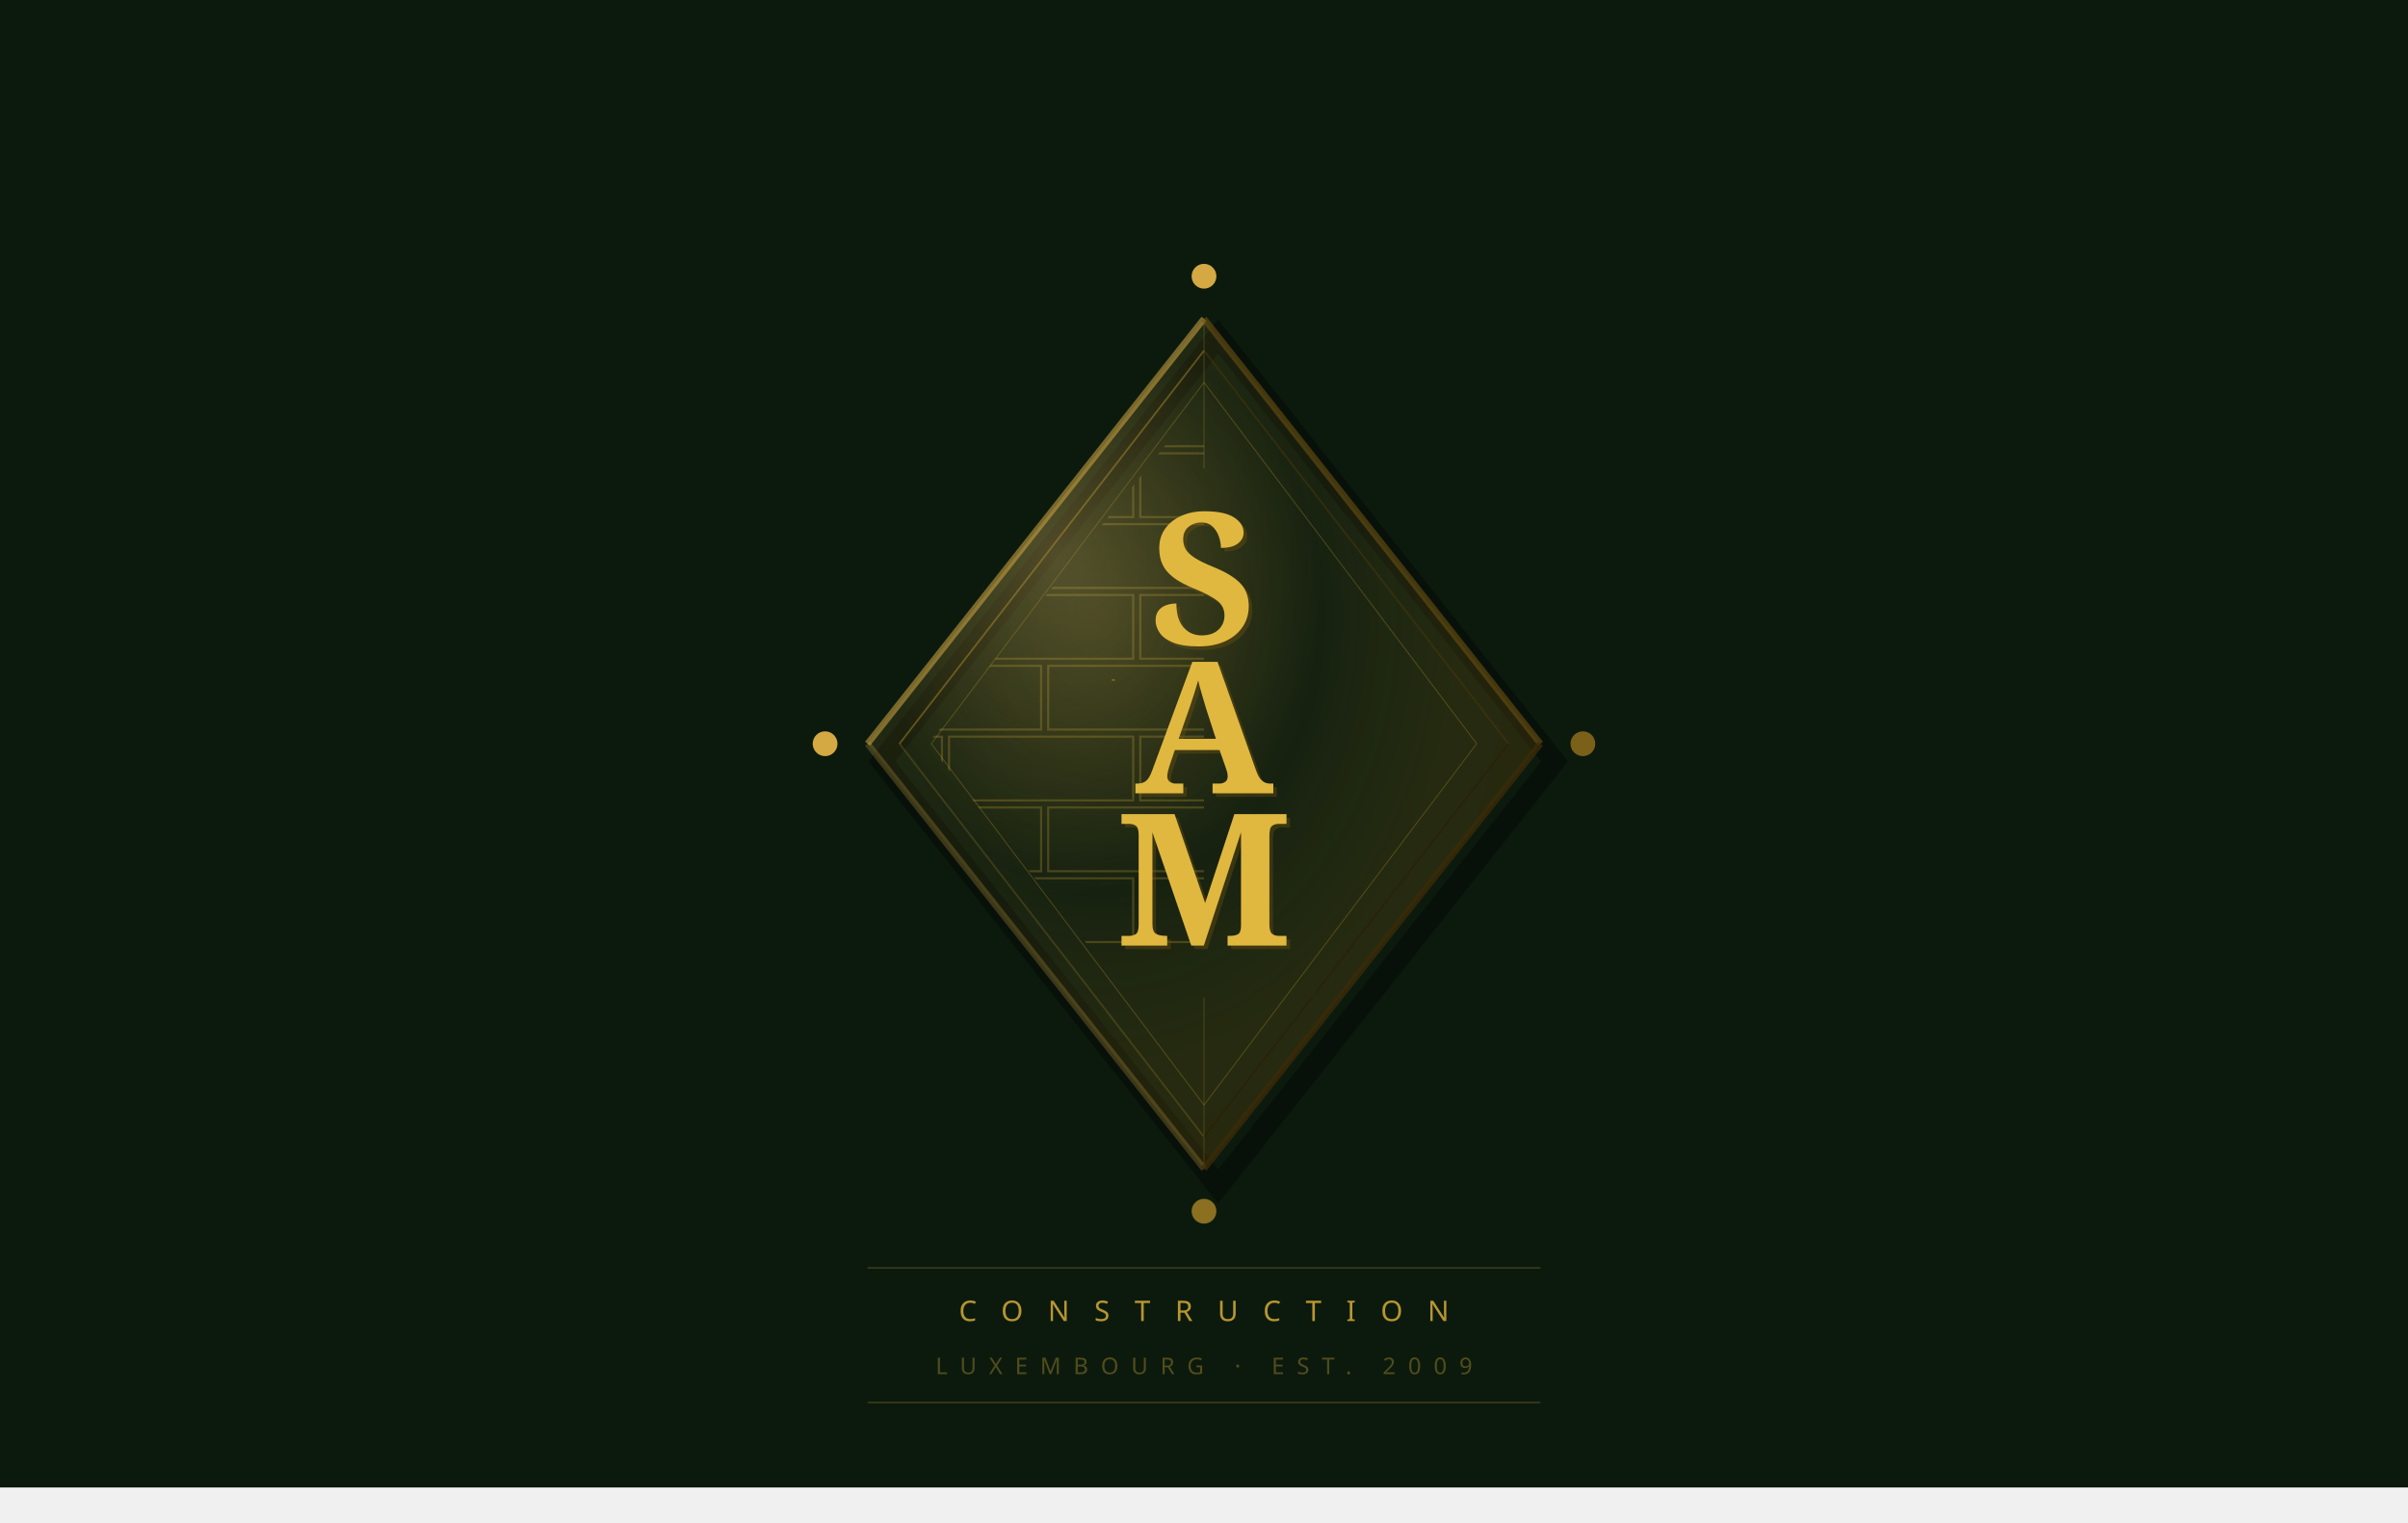
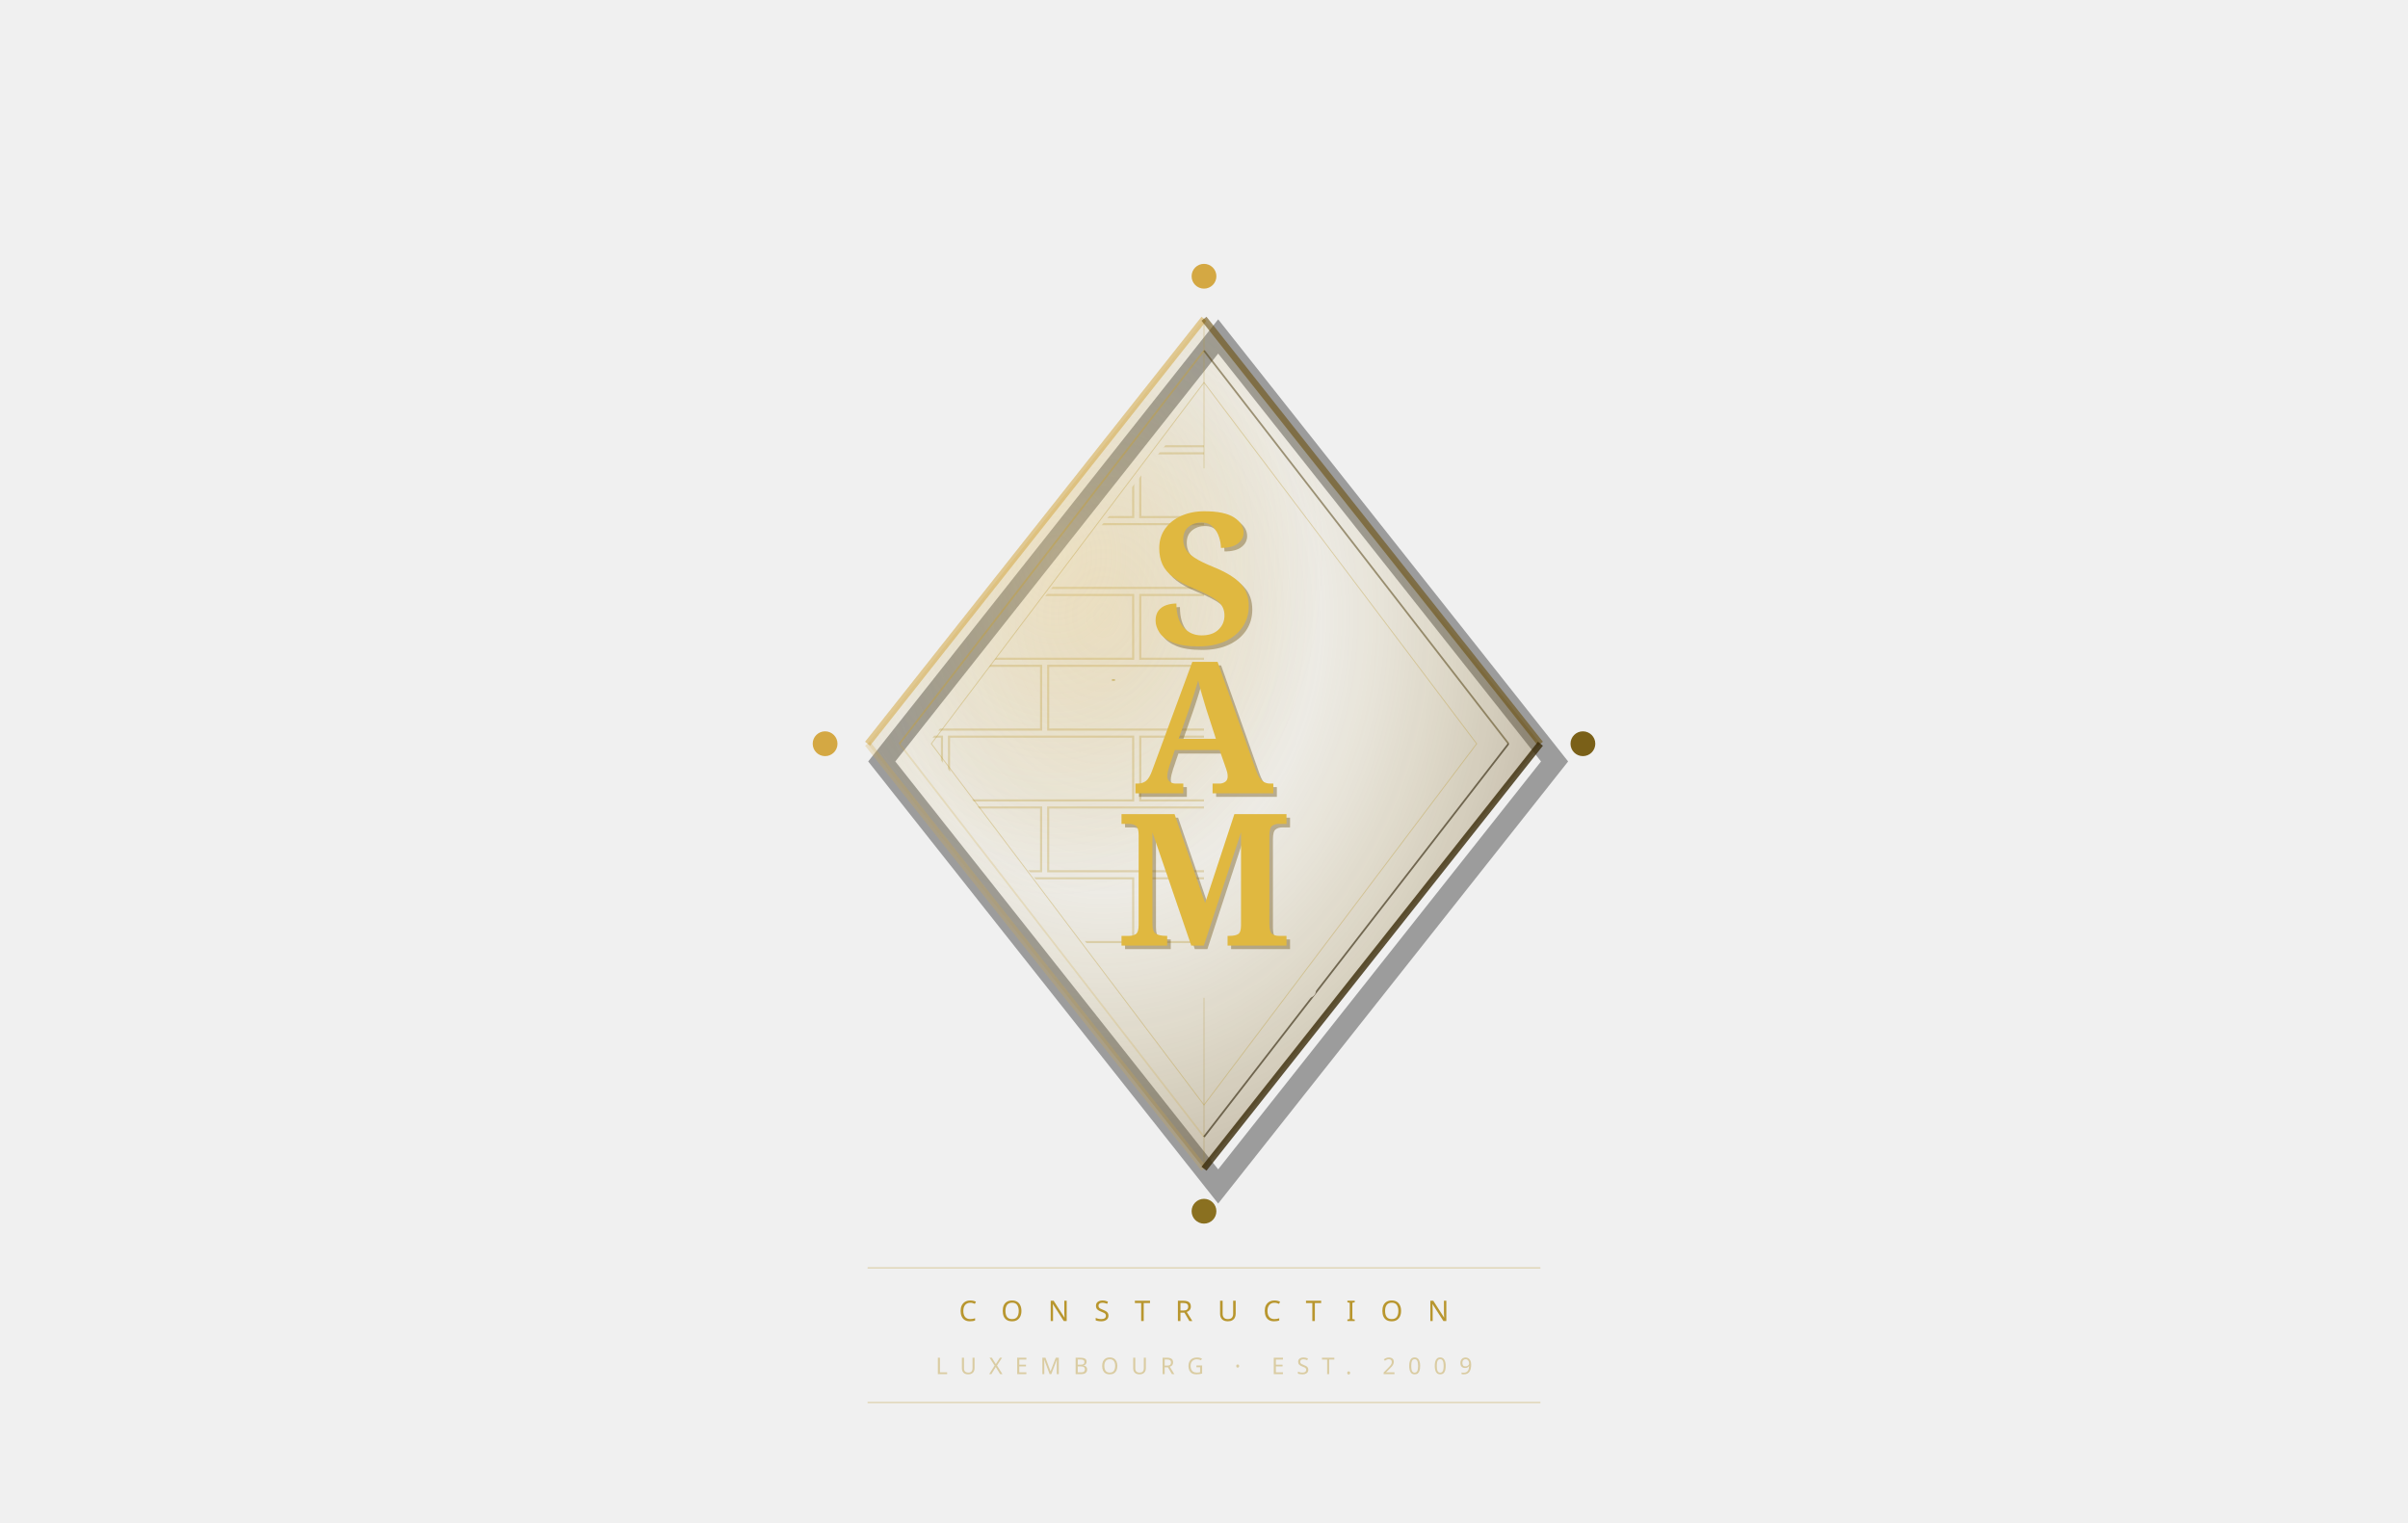
<svg xmlns="http://www.w3.org/2000/svg" width="680" height="430" viewBox="0 0 680 430">
  <defs>
    <clipPath id="clip-links">
      <polygon points="340,112 340,308 262,210" />
    </clipPath>
    <radialGradient id="diepte" cx="35%" cy="35%" r="65%">
      <stop offset="0%" stop-color="#d4a843" stop-opacity="0.18" />
      <stop offset="50%" stop-color="#b8962e" stop-opacity="0.06" />
      <stop offset="100%" stop-color="#6b5010" stop-opacity="0.28" />
    </radialGradient>
    <radialGradient id="glans" cx="28%" cy="28%" r="40%">
      <stop offset="0%" stop-color="#f0d080" stop-opacity="0.22" />
      <stop offset="100%" stop-color="#b8962e" stop-opacity="0" />
    </radialGradient>
    <mask id="imagine-text-gaps-kfl8do" maskUnits="userSpaceOnUse">
      <rect x="0" y="0" width="680" height="430" fill="white" />
      <rect x="320.127" y="133.266" width="41.746" height="63.458" fill="black" rx="2" />
      <rect x="319.127" y="132.266" width="41.746" height="63.458" fill="black" rx="2" />
      <rect x="315.859" y="175.266" width="50.273" height="63.458" fill="black" rx="2" />
      <rect x="314.859" y="174.266" width="50.273" height="63.458" fill="black" rx="2" />
      <rect x="310.392" y="218.266" width="61.217" height="63.458" fill="black" rx="2" />
      <rect x="309.392" y="217.266" width="61.217" height="63.458" fill="black" rx="2" />
      <rect x="262.672" y="364.3" width="154.657" height="12.374" fill="black" rx="2" />
      <rect x="257.771" y="380.138" width="164.458" height="11.537" fill="black" rx="2" />
    </mask>
  </defs>
-   <rect width="680" height="420" fill="#0c1a0e" style="fill:rgb(12, 26, 14);stroke:none;color:rgb(0, 0, 0);stroke-width:1px;stroke-linecap:butt;stroke-linejoin:miter;opacity:1;font-family:&quot;Anthropic Sans&quot;, -apple-system, &quot;system-ui&quot;, &quot;Segoe UI&quot;, sans-serif;font-size:16px;font-weight:400;text-anchor:start;dominant-baseline:auto" />
  <polygon points="344,95 439,215 344,335 249,215" fill="none" stroke="#000" stroke-width="6" opacity="0.35" style="fill:none;stroke:rgb(0, 0, 0);color:rgb(0, 0, 0);stroke-width:6px;stroke-linecap:butt;stroke-linejoin:miter;opacity:0.35;font-family:&quot;Anthropic Sans&quot;, -apple-system, &quot;system-ui&quot;, &quot;Segoe UI&quot;, sans-serif;font-size:16px;font-weight:400;text-anchor:start;dominant-baseline:auto" />
  <g clip-path="url(#clip-links)" stroke="#b8962e" stroke-width="0.6" fill="none" opacity="0.30" style="fill:none;stroke:rgb(184, 150, 46);color:rgb(0, 0, 0);stroke-width:0.6px;stroke-linecap:butt;stroke-linejoin:miter;opacity:0.3;font-family:&quot;Anthropic Sans&quot;, -apple-system, &quot;system-ui&quot;, &quot;Segoe UI&quot;, sans-serif;font-size:16px;font-weight:400;text-anchor:start;dominant-baseline:auto">
    <rect x="160" y="88" width="52" height="18" style="fill:none;stroke:rgb(184, 150, 46);color:rgb(0, 0, 0);stroke-width:0.6px;stroke-linecap:butt;stroke-linejoin:miter;opacity:1;font-family:&quot;Anthropic Sans&quot;, -apple-system, &quot;system-ui&quot;, &quot;Segoe UI&quot;, sans-serif;font-size:16px;font-weight:400;text-anchor:start;dominant-baseline:auto" />
    <rect x="214" y="88" width="52" height="18" style="fill:none;stroke:rgb(184, 150, 46);color:rgb(0, 0, 0);stroke-width:0.6px;stroke-linecap:butt;stroke-linejoin:miter;opacity:1;font-family:&quot;Anthropic Sans&quot;, -apple-system, &quot;system-ui&quot;, &quot;Segoe UI&quot;, sans-serif;font-size:16px;font-weight:400;text-anchor:start;dominant-baseline:auto" />
    <rect x="268" y="88" width="52" height="18" style="fill:none;stroke:rgb(184, 150, 46);color:rgb(0, 0, 0);stroke-width:0.6px;stroke-linecap:butt;stroke-linejoin:miter;opacity:1;font-family:&quot;Anthropic Sans&quot;, -apple-system, &quot;system-ui&quot;, &quot;Segoe UI&quot;, sans-serif;font-size:16px;font-weight:400;text-anchor:start;dominant-baseline:auto" />
    <rect x="322" y="88" width="52" height="18" style="fill:none;stroke:rgb(184, 150, 46);color:rgb(0, 0, 0);stroke-width:0.6px;stroke-linecap:butt;stroke-linejoin:miter;opacity:1;font-family:&quot;Anthropic Sans&quot;, -apple-system, &quot;system-ui&quot;, &quot;Segoe UI&quot;, sans-serif;font-size:16px;font-weight:400;text-anchor:start;dominant-baseline:auto" />
    <rect x="134" y="108" width="52" height="18" style="fill:none;stroke:rgb(184, 150, 46);color:rgb(0, 0, 0);stroke-width:0.6px;stroke-linecap:butt;stroke-linejoin:miter;opacity:1;font-family:&quot;Anthropic Sans&quot;, -apple-system, &quot;system-ui&quot;, &quot;Segoe UI&quot;, sans-serif;font-size:16px;font-weight:400;text-anchor:start;dominant-baseline:auto" />
    <rect x="188" y="108" width="52" height="18" style="fill:none;stroke:rgb(184, 150, 46);color:rgb(0, 0, 0);stroke-width:0.6px;stroke-linecap:butt;stroke-linejoin:miter;opacity:1;font-family:&quot;Anthropic Sans&quot;, -apple-system, &quot;system-ui&quot;, &quot;Segoe UI&quot;, sans-serif;font-size:16px;font-weight:400;text-anchor:start;dominant-baseline:auto" />
    <rect x="242" y="108" width="52" height="18" style="fill:none;stroke:rgb(184, 150, 46);color:rgb(0, 0, 0);stroke-width:0.6px;stroke-linecap:butt;stroke-linejoin:miter;opacity:1;font-family:&quot;Anthropic Sans&quot;, -apple-system, &quot;system-ui&quot;, &quot;Segoe UI&quot;, sans-serif;font-size:16px;font-weight:400;text-anchor:start;dominant-baseline:auto" />
    <rect x="296" y="108" width="52" height="18" style="fill:none;stroke:rgb(184, 150, 46);color:rgb(0, 0, 0);stroke-width:0.6px;stroke-linecap:butt;stroke-linejoin:miter;opacity:1;font-family:&quot;Anthropic Sans&quot;, -apple-system, &quot;system-ui&quot;, &quot;Segoe UI&quot;, sans-serif;font-size:16px;font-weight:400;text-anchor:start;dominant-baseline:auto" />
    <rect x="350" y="108" width="52" height="18" style="fill:none;stroke:rgb(184, 150, 46);color:rgb(0, 0, 0);stroke-width:0.6px;stroke-linecap:butt;stroke-linejoin:miter;opacity:1;font-family:&quot;Anthropic Sans&quot;, -apple-system, &quot;system-ui&quot;, &quot;Segoe UI&quot;, sans-serif;font-size:16px;font-weight:400;text-anchor:start;dominant-baseline:auto" />
    <rect x="160" y="128" width="52" height="18" style="fill:none;stroke:rgb(184, 150, 46);color:rgb(0, 0, 0);stroke-width:0.6px;stroke-linecap:butt;stroke-linejoin:miter;opacity:1;font-family:&quot;Anthropic Sans&quot;, -apple-system, &quot;system-ui&quot;, &quot;Segoe UI&quot;, sans-serif;font-size:16px;font-weight:400;text-anchor:start;dominant-baseline:auto" />
    <rect x="214" y="128" width="52" height="18" style="fill:none;stroke:rgb(184, 150, 46);color:rgb(0, 0, 0);stroke-width:0.6px;stroke-linecap:butt;stroke-linejoin:miter;opacity:1;font-family:&quot;Anthropic Sans&quot;, -apple-system, &quot;system-ui&quot;, &quot;Segoe UI&quot;, sans-serif;font-size:16px;font-weight:400;text-anchor:start;dominant-baseline:auto" />
    <rect x="268" y="128" width="52" height="18" style="fill:none;stroke:rgb(184, 150, 46);color:rgb(0, 0, 0);stroke-width:0.6px;stroke-linecap:butt;stroke-linejoin:miter;opacity:1;font-family:&quot;Anthropic Sans&quot;, -apple-system, &quot;system-ui&quot;, &quot;Segoe UI&quot;, sans-serif;font-size:16px;font-weight:400;text-anchor:start;dominant-baseline:auto" />
    <rect x="322" y="128" width="52" height="18" style="fill:none;stroke:rgb(184, 150, 46);color:rgb(0, 0, 0);stroke-width:0.6px;stroke-linecap:butt;stroke-linejoin:miter;opacity:1;font-family:&quot;Anthropic Sans&quot;, -apple-system, &quot;system-ui&quot;, &quot;Segoe UI&quot;, sans-serif;font-size:16px;font-weight:400;text-anchor:start;dominant-baseline:auto" />
    <rect x="134" y="148" width="52" height="18" style="fill:none;stroke:rgb(184, 150, 46);color:rgb(0, 0, 0);stroke-width:0.6px;stroke-linecap:butt;stroke-linejoin:miter;opacity:1;font-family:&quot;Anthropic Sans&quot;, -apple-system, &quot;system-ui&quot;, &quot;Segoe UI&quot;, sans-serif;font-size:16px;font-weight:400;text-anchor:start;dominant-baseline:auto" />
    <rect x="188" y="148" width="52" height="18" style="fill:none;stroke:rgb(184, 150, 46);color:rgb(0, 0, 0);stroke-width:0.6px;stroke-linecap:butt;stroke-linejoin:miter;opacity:1;font-family:&quot;Anthropic Sans&quot;, -apple-system, &quot;system-ui&quot;, &quot;Segoe UI&quot;, sans-serif;font-size:16px;font-weight:400;text-anchor:start;dominant-baseline:auto" />
    <rect x="242" y="148" width="52" height="18" style="fill:none;stroke:rgb(184, 150, 46);color:rgb(0, 0, 0);stroke-width:0.6px;stroke-linecap:butt;stroke-linejoin:miter;opacity:1;font-family:&quot;Anthropic Sans&quot;, -apple-system, &quot;system-ui&quot;, &quot;Segoe UI&quot;, sans-serif;font-size:16px;font-weight:400;text-anchor:start;dominant-baseline:auto" />
    <rect x="296" y="148" width="52" height="18" style="fill:none;stroke:rgb(184, 150, 46);color:rgb(0, 0, 0);stroke-width:0.6px;stroke-linecap:butt;stroke-linejoin:miter;opacity:1;font-family:&quot;Anthropic Sans&quot;, -apple-system, &quot;system-ui&quot;, &quot;Segoe UI&quot;, sans-serif;font-size:16px;font-weight:400;text-anchor:start;dominant-baseline:auto" />
    <rect x="350" y="148" width="52" height="18" style="fill:none;stroke:rgb(184, 150, 46);color:rgb(0, 0, 0);stroke-width:0.6px;stroke-linecap:butt;stroke-linejoin:miter;opacity:1;font-family:&quot;Anthropic Sans&quot;, -apple-system, &quot;system-ui&quot;, &quot;Segoe UI&quot;, sans-serif;font-size:16px;font-weight:400;text-anchor:start;dominant-baseline:auto" />
    <rect x="160" y="168" width="52" height="18" style="fill:none;stroke:rgb(184, 150, 46);color:rgb(0, 0, 0);stroke-width:0.6px;stroke-linecap:butt;stroke-linejoin:miter;opacity:1;font-family:&quot;Anthropic Sans&quot;, -apple-system, &quot;system-ui&quot;, &quot;Segoe UI&quot;, sans-serif;font-size:16px;font-weight:400;text-anchor:start;dominant-baseline:auto" />
    <rect x="214" y="168" width="52" height="18" style="fill:none;stroke:rgb(184, 150, 46);color:rgb(0, 0, 0);stroke-width:0.6px;stroke-linecap:butt;stroke-linejoin:miter;opacity:1;font-family:&quot;Anthropic Sans&quot;, -apple-system, &quot;system-ui&quot;, &quot;Segoe UI&quot;, sans-serif;font-size:16px;font-weight:400;text-anchor:start;dominant-baseline:auto" />
    <rect x="268" y="168" width="52" height="18" style="fill:none;stroke:rgb(184, 150, 46);color:rgb(0, 0, 0);stroke-width:0.6px;stroke-linecap:butt;stroke-linejoin:miter;opacity:1;font-family:&quot;Anthropic Sans&quot;, -apple-system, &quot;system-ui&quot;, &quot;Segoe UI&quot;, sans-serif;font-size:16px;font-weight:400;text-anchor:start;dominant-baseline:auto" />
    <rect x="322" y="168" width="52" height="18" style="fill:none;stroke:rgb(184, 150, 46);color:rgb(0, 0, 0);stroke-width:0.6px;stroke-linecap:butt;stroke-linejoin:miter;opacity:1;font-family:&quot;Anthropic Sans&quot;, -apple-system, &quot;system-ui&quot;, &quot;Segoe UI&quot;, sans-serif;font-size:16px;font-weight:400;text-anchor:start;dominant-baseline:auto" />
    <rect x="134" y="188" width="52" height="18" style="fill:none;stroke:rgb(184, 150, 46);color:rgb(0, 0, 0);stroke-width:0.6px;stroke-linecap:butt;stroke-linejoin:miter;opacity:1;font-family:&quot;Anthropic Sans&quot;, -apple-system, &quot;system-ui&quot;, &quot;Segoe UI&quot;, sans-serif;font-size:16px;font-weight:400;text-anchor:start;dominant-baseline:auto" />
    <rect x="188" y="188" width="52" height="18" style="fill:none;stroke:rgb(184, 150, 46);color:rgb(0, 0, 0);stroke-width:0.6px;stroke-linecap:butt;stroke-linejoin:miter;opacity:1;font-family:&quot;Anthropic Sans&quot;, -apple-system, &quot;system-ui&quot;, &quot;Segoe UI&quot;, sans-serif;font-size:16px;font-weight:400;text-anchor:start;dominant-baseline:auto" />
    <rect x="242" y="188" width="52" height="18" style="fill:none;stroke:rgb(184, 150, 46);color:rgb(0, 0, 0);stroke-width:0.6px;stroke-linecap:butt;stroke-linejoin:miter;opacity:1;font-family:&quot;Anthropic Sans&quot;, -apple-system, &quot;system-ui&quot;, &quot;Segoe UI&quot;, sans-serif;font-size:16px;font-weight:400;text-anchor:start;dominant-baseline:auto" />
    <rect x="296" y="188" width="52" height="18" style="fill:none;stroke:rgb(184, 150, 46);color:rgb(0, 0, 0);stroke-width:0.6px;stroke-linecap:butt;stroke-linejoin:miter;opacity:1;font-family:&quot;Anthropic Sans&quot;, -apple-system, &quot;system-ui&quot;, &quot;Segoe UI&quot;, sans-serif;font-size:16px;font-weight:400;text-anchor:start;dominant-baseline:auto" />
    <rect x="350" y="188" width="52" height="18" style="fill:none;stroke:rgb(184, 150, 46);color:rgb(0, 0, 0);stroke-width:0.6px;stroke-linecap:butt;stroke-linejoin:miter;opacity:1;font-family:&quot;Anthropic Sans&quot;, -apple-system, &quot;system-ui&quot;, &quot;Segoe UI&quot;, sans-serif;font-size:16px;font-weight:400;text-anchor:start;dominant-baseline:auto" />
    <rect x="160" y="208" width="52" height="18" style="fill:none;stroke:rgb(184, 150, 46);color:rgb(0, 0, 0);stroke-width:0.6px;stroke-linecap:butt;stroke-linejoin:miter;opacity:1;font-family:&quot;Anthropic Sans&quot;, -apple-system, &quot;system-ui&quot;, &quot;Segoe UI&quot;, sans-serif;font-size:16px;font-weight:400;text-anchor:start;dominant-baseline:auto" />
    <rect x="214" y="208" width="52" height="18" style="fill:none;stroke:rgb(184, 150, 46);color:rgb(0, 0, 0);stroke-width:0.6px;stroke-linecap:butt;stroke-linejoin:miter;opacity:1;font-family:&quot;Anthropic Sans&quot;, -apple-system, &quot;system-ui&quot;, &quot;Segoe UI&quot;, sans-serif;font-size:16px;font-weight:400;text-anchor:start;dominant-baseline:auto" />
    <rect x="268" y="208" width="52" height="18" style="fill:none;stroke:rgb(184, 150, 46);color:rgb(0, 0, 0);stroke-width:0.6px;stroke-linecap:butt;stroke-linejoin:miter;opacity:1;font-family:&quot;Anthropic Sans&quot;, -apple-system, &quot;system-ui&quot;, &quot;Segoe UI&quot;, sans-serif;font-size:16px;font-weight:400;text-anchor:start;dominant-baseline:auto" />
    <rect x="322" y="208" width="52" height="18" style="fill:none;stroke:rgb(184, 150, 46);color:rgb(0, 0, 0);stroke-width:0.6px;stroke-linecap:butt;stroke-linejoin:miter;opacity:1;font-family:&quot;Anthropic Sans&quot;, -apple-system, &quot;system-ui&quot;, &quot;Segoe UI&quot;, sans-serif;font-size:16px;font-weight:400;text-anchor:start;dominant-baseline:auto" />
    <rect x="134" y="228" width="52" height="18" style="fill:none;stroke:rgb(184, 150, 46);color:rgb(0, 0, 0);stroke-width:0.6px;stroke-linecap:butt;stroke-linejoin:miter;opacity:1;font-family:&quot;Anthropic Sans&quot;, -apple-system, &quot;system-ui&quot;, &quot;Segoe UI&quot;, sans-serif;font-size:16px;font-weight:400;text-anchor:start;dominant-baseline:auto" />
    <rect x="188" y="228" width="52" height="18" style="fill:none;stroke:rgb(184, 150, 46);color:rgb(0, 0, 0);stroke-width:0.6px;stroke-linecap:butt;stroke-linejoin:miter;opacity:1;font-family:&quot;Anthropic Sans&quot;, -apple-system, &quot;system-ui&quot;, &quot;Segoe UI&quot;, sans-serif;font-size:16px;font-weight:400;text-anchor:start;dominant-baseline:auto" />
    <rect x="242" y="228" width="52" height="18" style="fill:none;stroke:rgb(184, 150, 46);color:rgb(0, 0, 0);stroke-width:0.6px;stroke-linecap:butt;stroke-linejoin:miter;opacity:1;font-family:&quot;Anthropic Sans&quot;, -apple-system, &quot;system-ui&quot;, &quot;Segoe UI&quot;, sans-serif;font-size:16px;font-weight:400;text-anchor:start;dominant-baseline:auto" />
    <rect x="296" y="228" width="52" height="18" style="fill:none;stroke:rgb(184, 150, 46);color:rgb(0, 0, 0);stroke-width:0.6px;stroke-linecap:butt;stroke-linejoin:miter;opacity:1;font-family:&quot;Anthropic Sans&quot;, -apple-system, &quot;system-ui&quot;, &quot;Segoe UI&quot;, sans-serif;font-size:16px;font-weight:400;text-anchor:start;dominant-baseline:auto" />
    <rect x="160" y="248" width="52" height="18" style="fill:none;stroke:rgb(184, 150, 46);color:rgb(0, 0, 0);stroke-width:0.6px;stroke-linecap:butt;stroke-linejoin:miter;opacity:1;font-family:&quot;Anthropic Sans&quot;, -apple-system, &quot;system-ui&quot;, &quot;Segoe UI&quot;, sans-serif;font-size:16px;font-weight:400;text-anchor:start;dominant-baseline:auto" />
    <rect x="214" y="248" width="52" height="18" style="fill:none;stroke:rgb(184, 150, 46);color:rgb(0, 0, 0);stroke-width:0.6px;stroke-linecap:butt;stroke-linejoin:miter;opacity:1;font-family:&quot;Anthropic Sans&quot;, -apple-system, &quot;system-ui&quot;, &quot;Segoe UI&quot;, sans-serif;font-size:16px;font-weight:400;text-anchor:start;dominant-baseline:auto" />
    <rect x="268" y="248" width="52" height="18" style="fill:none;stroke:rgb(184, 150, 46);color:rgb(0, 0, 0);stroke-width:0.6px;stroke-linecap:butt;stroke-linejoin:miter;opacity:1;font-family:&quot;Anthropic Sans&quot;, -apple-system, &quot;system-ui&quot;, &quot;Segoe UI&quot;, sans-serif;font-size:16px;font-weight:400;text-anchor:start;dominant-baseline:auto" />
    <rect x="322" y="248" width="52" height="18" style="fill:none;stroke:rgb(184, 150, 46);color:rgb(0, 0, 0);stroke-width:0.6px;stroke-linecap:butt;stroke-linejoin:miter;opacity:1;font-family:&quot;Anthropic Sans&quot;, -apple-system, &quot;system-ui&quot;, &quot;Segoe UI&quot;, sans-serif;font-size:16px;font-weight:400;text-anchor:start;dominant-baseline:auto" />
    <rect x="134" y="268" width="52" height="18" style="fill:none;stroke:rgb(184, 150, 46);color:rgb(0, 0, 0);stroke-width:0.6px;stroke-linecap:butt;stroke-linejoin:miter;opacity:1;font-family:&quot;Anthropic Sans&quot;, -apple-system, &quot;system-ui&quot;, &quot;Segoe UI&quot;, sans-serif;font-size:16px;font-weight:400;text-anchor:start;dominant-baseline:auto" />
    <rect x="188" y="268" width="52" height="18" style="fill:none;stroke:rgb(184, 150, 46);color:rgb(0, 0, 0);stroke-width:0.6px;stroke-linecap:butt;stroke-linejoin:miter;opacity:1;font-family:&quot;Anthropic Sans&quot;, -apple-system, &quot;system-ui&quot;, &quot;Segoe UI&quot;, sans-serif;font-size:16px;font-weight:400;text-anchor:start;dominant-baseline:auto" />
    <rect x="242" y="268" width="52" height="18" style="fill:none;stroke:rgb(184, 150, 46);color:rgb(0, 0, 0);stroke-width:0.6px;stroke-linecap:butt;stroke-linejoin:miter;opacity:1;font-family:&quot;Anthropic Sans&quot;, -apple-system, &quot;system-ui&quot;, &quot;Segoe UI&quot;, sans-serif;font-size:16px;font-weight:400;text-anchor:start;dominant-baseline:auto" />
    <rect x="160" y="288" width="52" height="18" style="fill:none;stroke:rgb(184, 150, 46);color:rgb(0, 0, 0);stroke-width:0.6px;stroke-linecap:butt;stroke-linejoin:miter;opacity:1;font-family:&quot;Anthropic Sans&quot;, -apple-system, &quot;system-ui&quot;, &quot;Segoe UI&quot;, sans-serif;font-size:16px;font-weight:400;text-anchor:start;dominant-baseline:auto" />
    <rect x="214" y="288" width="52" height="18" style="fill:none;stroke:rgb(184, 150, 46);color:rgb(0, 0, 0);stroke-width:0.6px;stroke-linecap:butt;stroke-linejoin:miter;opacity:1;font-family:&quot;Anthropic Sans&quot;, -apple-system, &quot;system-ui&quot;, &quot;Segoe UI&quot;, sans-serif;font-size:16px;font-weight:400;text-anchor:start;dominant-baseline:auto" />
    <rect x="268" y="288" width="52" height="18" style="fill:none;stroke:rgb(184, 150, 46);color:rgb(0, 0, 0);stroke-width:0.6px;stroke-linecap:butt;stroke-linejoin:miter;opacity:1;font-family:&quot;Anthropic Sans&quot;, -apple-system, &quot;system-ui&quot;, &quot;Segoe UI&quot;, sans-serif;font-size:16px;font-weight:400;text-anchor:start;dominant-baseline:auto" />
    <rect x="134" y="308" width="52" height="18" style="fill:none;stroke:rgb(184, 150, 46);color:rgb(0, 0, 0);stroke-width:0.6px;stroke-linecap:butt;stroke-linejoin:miter;opacity:1;font-family:&quot;Anthropic Sans&quot;, -apple-system, &quot;system-ui&quot;, &quot;Segoe UI&quot;, sans-serif;font-size:16px;font-weight:400;text-anchor:start;dominant-baseline:auto" />
    <rect x="188" y="308" width="52" height="18" style="fill:none;stroke:rgb(184, 150, 46);color:rgb(0, 0, 0);stroke-width:0.6px;stroke-linecap:butt;stroke-linejoin:miter;opacity:1;font-family:&quot;Anthropic Sans&quot;, -apple-system, &quot;system-ui&quot;, &quot;Segoe UI&quot;, sans-serif;font-size:16px;font-weight:400;text-anchor:start;dominant-baseline:auto" />
  </g>
  <line x1="340" y1="90" x2="340" y2="330" stroke="#b8962e" stroke-width="0.4" opacity="0.2" mask="url(#imagine-text-gaps-kfl8do)" style="fill:rgb(0, 0, 0);stroke:rgb(184, 150, 46);color:rgb(0, 0, 0);stroke-width:0.4px;stroke-linecap:butt;stroke-linejoin:miter;opacity:0.2;font-family:&quot;Anthropic Sans&quot;, -apple-system, &quot;system-ui&quot;, &quot;Segoe UI&quot;, sans-serif;font-size:16px;font-weight:400;text-anchor:start;dominant-baseline:auto" />
  <polygon points="340,90 435,210 340,330 245,210" fill="url(#diepte)" style="stroke:none;color:rgb(0, 0, 0);stroke-width:1px;stroke-linecap:butt;stroke-linejoin:miter;opacity:1;font-family:&quot;Anthropic Sans&quot;, -apple-system, &quot;system-ui&quot;, &quot;Segoe UI&quot;, sans-serif;font-size:16px;font-weight:400;text-anchor:start;dominant-baseline:auto" />
  <polygon points="340,90 435,210 340,330 245,210" fill="url(#glans)" style="stroke:none;color:rgb(0, 0, 0);stroke-width:1px;stroke-linecap:butt;stroke-linejoin:miter;opacity:1;font-family:&quot;Anthropic Sans&quot;, -apple-system, &quot;system-ui&quot;, &quot;Segoe UI&quot;, sans-serif;font-size:16px;font-weight:400;text-anchor:start;dominant-baseline:auto" />
  <line x1="340" y1="90" x2="245" y2="210" stroke="#d4a843" stroke-width="1.8" opacity="0.55" style="fill:rgb(0, 0, 0);stroke:rgb(212, 168, 67);color:rgb(0, 0, 0);stroke-width:1.8px;stroke-linecap:butt;stroke-linejoin:miter;opacity:0.55;font-family:&quot;Anthropic Sans&quot;, -apple-system, &quot;system-ui&quot;, &quot;Segoe UI&quot;, sans-serif;font-size:16px;font-weight:400;text-anchor:start;dominant-baseline:auto" />
  <line x1="340" y1="90" x2="435" y2="210" stroke="#6b5010" stroke-width="1.8" opacity="0.6" style="fill:rgb(0, 0, 0);stroke:rgb(107, 80, 16);color:rgb(0, 0, 0);stroke-width:1.8px;stroke-linecap:butt;stroke-linejoin:miter;opacity:0.6;font-family:&quot;Anthropic Sans&quot;, -apple-system, &quot;system-ui&quot;, &quot;Segoe UI&quot;, sans-serif;font-size:16px;font-weight:400;text-anchor:start;dominant-baseline:auto" />
  <line x1="245" y1="210" x2="340" y2="330" stroke="#d4a843" stroke-width="1.8" opacity="0.25" style="fill:rgb(0, 0, 0);stroke:rgb(212, 168, 67);color:rgb(0, 0, 0);stroke-width:1.8px;stroke-linecap:butt;stroke-linejoin:miter;opacity:0.25;font-family:&quot;Anthropic Sans&quot;, -apple-system, &quot;system-ui&quot;, &quot;Segoe UI&quot;, sans-serif;font-size:16px;font-weight:400;text-anchor:start;dominant-baseline:auto" />
  <line x1="435" y1="210" x2="340" y2="330" stroke="#3a2a08" stroke-width="1.8" opacity="0.8" style="fill:rgb(0, 0, 0);stroke:rgb(58, 42, 8);color:rgb(0, 0, 0);stroke-width:1.8px;stroke-linecap:butt;stroke-linejoin:miter;opacity:0.8;font-family:&quot;Anthropic Sans&quot;, -apple-system, &quot;system-ui&quot;, &quot;Segoe UI&quot;, sans-serif;font-size:16px;font-weight:400;text-anchor:start;dominant-baseline:auto" />
  <line x1="340" y1="99" x2="254" y2="210" stroke="#c8a030" stroke-width="0.5" opacity="0.4" style="fill:rgb(0, 0, 0);stroke:rgb(200, 160, 48);color:rgb(0, 0, 0);stroke-width:0.5px;stroke-linecap:butt;stroke-linejoin:miter;opacity:0.4;font-family:&quot;Anthropic Sans&quot;, -apple-system, &quot;system-ui&quot;, &quot;Segoe UI&quot;, sans-serif;font-size:16px;font-weight:400;text-anchor:start;dominant-baseline:auto" />
  <line x1="340" y1="99" x2="426" y2="210" stroke="#4a3808" stroke-width="0.5" opacity="0.5" style="fill:rgb(0, 0, 0);stroke:rgb(74, 56, 8);color:rgb(0, 0, 0);stroke-width:0.5px;stroke-linecap:butt;stroke-linejoin:miter;opacity:0.5;font-family:&quot;Anthropic Sans&quot;, -apple-system, &quot;system-ui&quot;, &quot;Segoe UI&quot;, sans-serif;font-size:16px;font-weight:400;text-anchor:start;dominant-baseline:auto" />
  <line x1="254" y1="210" x2="340" y2="321" stroke="#c8a030" stroke-width="0.5" opacity="0.2" style="fill:rgb(0, 0, 0);stroke:rgb(200, 160, 48);color:rgb(0, 0, 0);stroke-width:0.5px;stroke-linecap:butt;stroke-linejoin:miter;opacity:0.2;font-family:&quot;Anthropic Sans&quot;, -apple-system, &quot;system-ui&quot;, &quot;Segoe UI&quot;, sans-serif;font-size:16px;font-weight:400;text-anchor:start;dominant-baseline:auto" />
  <line x1="426" y1="210" x2="340" y2="321" stroke="#2a1e04" stroke-width="0.5" opacity="0.6" mask="url(#imagine-text-gaps-kfl8do)" style="fill:rgb(0, 0, 0);stroke:rgb(42, 30, 4);color:rgb(0, 0, 0);stroke-width:0.5px;stroke-linecap:butt;stroke-linejoin:miter;opacity:0.6;font-family:&quot;Anthropic Sans&quot;, -apple-system, &quot;system-ui&quot;, &quot;Segoe UI&quot;, sans-serif;font-size:16px;font-weight:400;text-anchor:start;dominant-baseline:auto" />
  <polygon points="340,108 417,210 340,312 263,210" fill="none" stroke="#b8962e" stroke-width="0.25" opacity="0.35" style="fill:none;stroke:rgb(184, 150, 46);color:rgb(0, 0, 0);stroke-width:0.25px;stroke-linecap:butt;stroke-linejoin:miter;opacity:0.35;font-family:&quot;Anthropic Sans&quot;, -apple-system, &quot;system-ui&quot;, &quot;Segoe UI&quot;, sans-serif;font-size:16px;font-weight:400;text-anchor:start;dominant-baseline:auto" />
  <circle cx="340" cy="78" r="3.5" fill="#d4a843" style="fill:rgb(212, 168, 67);stroke:none;color:rgb(0, 0, 0);stroke-width:1px;stroke-linecap:butt;stroke-linejoin:miter;opacity:1;font-family:&quot;Anthropic Sans&quot;, -apple-system, &quot;system-ui&quot;, &quot;Segoe UI&quot;, sans-serif;font-size:16px;font-weight:400;text-anchor:start;dominant-baseline:auto" />
  <circle cx="447" cy="210" r="3.5" fill="#7a6018" style="fill:rgb(122, 96, 24);stroke:none;color:rgb(0, 0, 0);stroke-width:1px;stroke-linecap:butt;stroke-linejoin:miter;opacity:1;font-family:&quot;Anthropic Sans&quot;, -apple-system, &quot;system-ui&quot;, &quot;Segoe UI&quot;, sans-serif;font-size:16px;font-weight:400;text-anchor:start;dominant-baseline:auto" />
  <circle cx="340" cy="342" r="3.5" fill="#8a7020" style="fill:rgb(138, 112, 32);stroke:none;color:rgb(0, 0, 0);stroke-width:1px;stroke-linecap:butt;stroke-linejoin:miter;opacity:1;font-family:&quot;Anthropic Sans&quot;, -apple-system, &quot;system-ui&quot;, &quot;Segoe UI&quot;, sans-serif;font-size:16px;font-weight:400;text-anchor:start;dominant-baseline:auto" />
  <circle cx="233" cy="210" r="3.5" fill="#d4a843" style="fill:rgb(212, 168, 67);stroke:none;color:rgb(0, 0, 0);stroke-width:1px;stroke-linecap:butt;stroke-linejoin:miter;opacity:1;font-family:&quot;Anthropic Sans&quot;, -apple-system, &quot;system-ui&quot;, &quot;Segoe UI&quot;, sans-serif;font-size:16px;font-weight:400;text-anchor:start;dominant-baseline:auto" />
  <text x="341" y="183" font-family="Playfair Display, Georgia, serif" font-size="52" font-weight="700" fill="#6b5010" text-anchor="middle" opacity="0.4" style="fill:rgb(107, 80, 16);stroke:none;color:rgb(0, 0, 0);stroke-width:1px;stroke-linecap:butt;stroke-linejoin:miter;opacity:0.4;font-family:&quot;Playfair Display&quot;, Georgia, serif;font-size:52px;font-weight:700;text-anchor:middle;dominant-baseline:auto">S</text>
  <text x="340" y="182" font-family="Playfair Display, Georgia, serif" font-size="52" font-weight="700" fill="#e0b840" text-anchor="middle" style="fill:rgb(224, 184, 64);stroke:none;color:rgb(0, 0, 0);stroke-width:1px;stroke-linecap:butt;stroke-linejoin:miter;opacity:1;font-family:&quot;Playfair Display&quot;, Georgia, serif;font-size:52px;font-weight:700;text-anchor:middle;dominant-baseline:auto">S</text>
  <line x1="314" y1="192" x2="366" y2="192" stroke="#b8962e" stroke-width="0.5" opacity="0.5" mask="url(#imagine-text-gaps-kfl8do)" style="fill:rgb(0, 0, 0);stroke:rgb(184, 150, 46);color:rgb(0, 0, 0);stroke-width:0.5px;stroke-linecap:butt;stroke-linejoin:miter;opacity:0.5;font-family:&quot;Anthropic Sans&quot;, -apple-system, &quot;system-ui&quot;, &quot;Segoe UI&quot;, sans-serif;font-size:16px;font-weight:400;text-anchor:start;dominant-baseline:auto" />
  <text x="341" y="225" font-family="Playfair Display, Georgia, serif" font-size="52" font-weight="700" fill="#6b5010" text-anchor="middle" opacity="0.4" style="fill:rgb(107, 80, 16);stroke:none;color:rgb(0, 0, 0);stroke-width:1px;stroke-linecap:butt;stroke-linejoin:miter;opacity:0.4;font-family:&quot;Playfair Display&quot;, Georgia, serif;font-size:52px;font-weight:700;text-anchor:middle;dominant-baseline:auto">A</text>
  <text x="340" y="224" font-family="Playfair Display, Georgia, serif" font-size="52" font-weight="700" fill="#e0b840" text-anchor="middle" style="fill:rgb(224, 184, 64);stroke:none;color:rgb(0, 0, 0);stroke-width:1px;stroke-linecap:butt;stroke-linejoin:miter;opacity:1;font-family:&quot;Playfair Display&quot;, Georgia, serif;font-size:52px;font-weight:700;text-anchor:middle;dominant-baseline:auto">A</text>
  <line x1="314" y1="234" x2="366" y2="234" stroke="#b8962e" stroke-width="0.5" opacity="0.5" mask="url(#imagine-text-gaps-kfl8do)" style="fill:rgb(0, 0, 0);stroke:rgb(184, 150, 46);color:rgb(0, 0, 0);stroke-width:0.5px;stroke-linecap:butt;stroke-linejoin:miter;opacity:0.5;font-family:&quot;Anthropic Sans&quot;, -apple-system, &quot;system-ui&quot;, &quot;Segoe UI&quot;, sans-serif;font-size:16px;font-weight:400;text-anchor:start;dominant-baseline:auto" />
  <text x="341" y="268" font-family="Playfair Display, Georgia, serif" font-size="52" font-weight="700" fill="#6b5010" text-anchor="middle" opacity="0.4" style="fill:rgb(107, 80, 16);stroke:none;color:rgb(0, 0, 0);stroke-width:1px;stroke-linecap:butt;stroke-linejoin:miter;opacity:0.4;font-family:&quot;Playfair Display&quot;, Georgia, serif;font-size:52px;font-weight:700;text-anchor:middle;dominant-baseline:auto">M</text>
  <text x="340" y="267" font-family="Playfair Display, Georgia, serif" font-size="52" font-weight="700" fill="#e0b840" text-anchor="middle" style="fill:rgb(224, 184, 64);stroke:none;color:rgb(0, 0, 0);stroke-width:1px;stroke-linecap:butt;stroke-linejoin:miter;opacity:1;font-family:&quot;Playfair Display&quot;, Georgia, serif;font-size:52px;font-weight:700;text-anchor:middle;dominant-baseline:auto">M</text>
  <line x1="245" y1="358" x2="435" y2="358" stroke="#b8962e" stroke-width="0.4" opacity="0.3" style="fill:rgb(0, 0, 0);stroke:rgb(184, 150, 46);color:rgb(0, 0, 0);stroke-width:0.4px;stroke-linecap:butt;stroke-linejoin:miter;opacity:0.3;font-family:&quot;Anthropic Sans&quot;, -apple-system, &quot;system-ui&quot;, &quot;Segoe UI&quot;, sans-serif;font-size:16px;font-weight:400;text-anchor:start;dominant-baseline:auto" />
  <text x="340" y="373" font-family="Montserrat, sans-serif" font-size="8" font-weight="200" fill="#b8962e" text-anchor="middle" letter-spacing="7" style="fill:rgb(184, 150, 46);stroke:none;color:rgb(0, 0, 0);stroke-width:1px;stroke-linecap:butt;stroke-linejoin:miter;opacity:1;font-family:Montserrat, sans-serif;font-size:8px;font-weight:200;text-anchor:middle;dominant-baseline:auto">CONSTRUCTION</text>
  <text x="340" y="388" font-family="Montserrat, sans-serif" font-size="6.5" font-weight="200" fill="#b8962e" text-anchor="middle" letter-spacing="3.5" opacity="0.4" style="fill:rgb(184, 150, 46);stroke:none;color:rgb(0, 0, 0);stroke-width:1px;stroke-linecap:butt;stroke-linejoin:miter;opacity:0.4;font-family:Montserrat, sans-serif;font-size:6.5px;font-weight:200;text-anchor:middle;dominant-baseline:auto">LUXEMBOURG · EST. 2009</text>
  <line x1="245" y1="396" x2="435" y2="396" stroke="#b8962e" stroke-width="0.4" opacity="0.3" style="fill:rgb(0, 0, 0);stroke:rgb(184, 150, 46);color:rgb(0, 0, 0);stroke-width:0.4px;stroke-linecap:butt;stroke-linejoin:miter;opacity:0.3;font-family:&quot;Anthropic Sans&quot;, -apple-system, &quot;system-ui&quot;, &quot;Segoe UI&quot;, sans-serif;font-size:16px;font-weight:400;text-anchor:start;dominant-baseline:auto" />
</svg>
